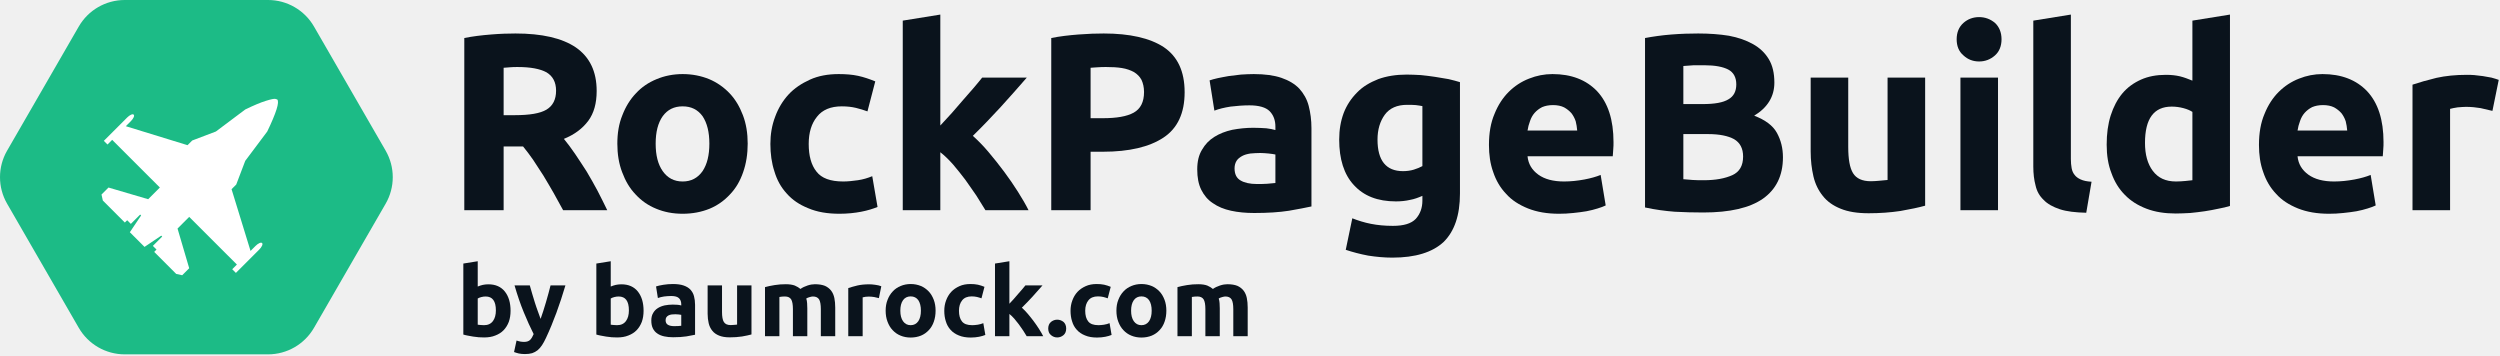
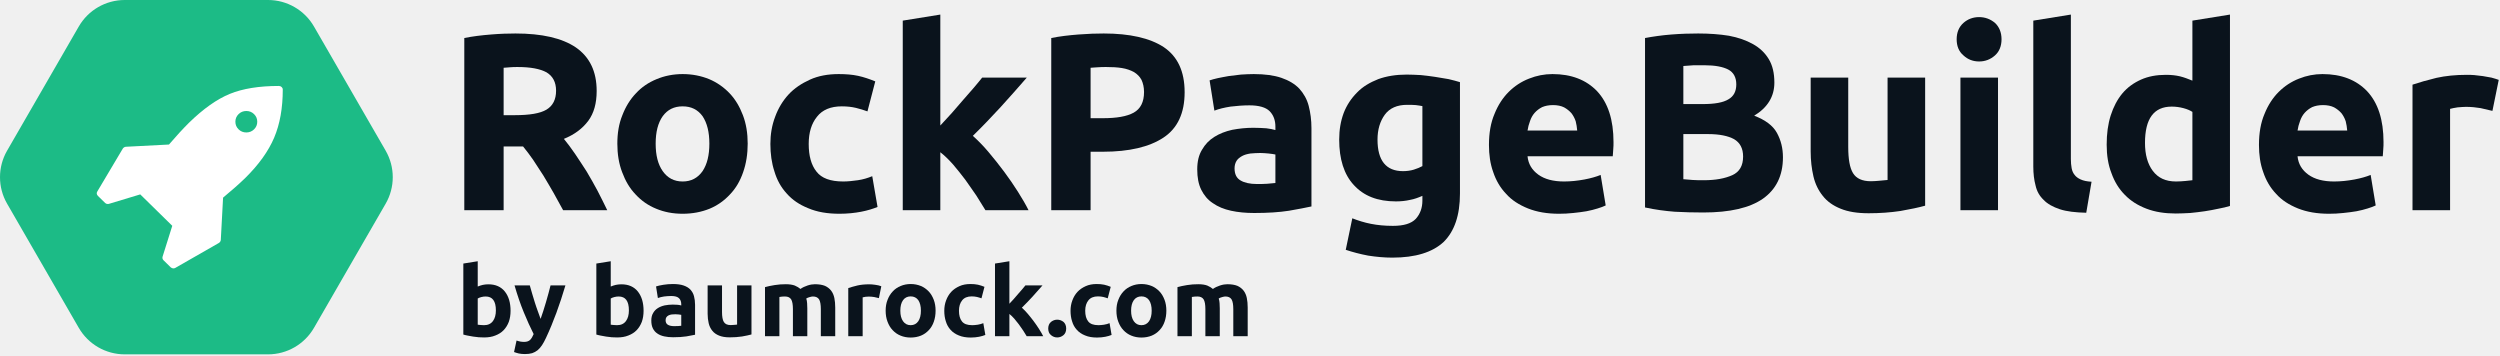
<svg xmlns="http://www.w3.org/2000/svg" width="100%" height="100%" viewBox="0 0 1132 161" version="1.1" xml:space="preserve" style="fill-rule:evenodd;clip-rule:evenodd;stroke-linejoin:round;stroke-miterlimit:2;">
  <g transform="matrix(1,0,0,1,-5.4774,-3.91667)">
    <g transform="matrix(0.203334,0,0,0.203334,1.76214,3.91667)">
      <path d="M615.186,0C657.383,0 696.375,22.512 717.473,59.055C760.495,133.572 834.052,260.976 877.074,335.493C898.173,372.036 898.173,417.06 877.074,453.603C834.052,528.12 760.495,655.524 717.473,730.041C696.375,766.585 657.383,789.096 615.186,789.096L295.983,789.096C253.787,789.096 214.795,766.585 193.697,730.041C150.674,655.524 77.118,528.12 34.095,453.603C12.997,417.06 12.997,372.036 34.095,335.493C77.118,260.976 150.674,133.572 193.697,59.055C214.795,22.512 253.787,0 295.983,0L615.186,0Z" style="fill:rgb(28,187,134);" />
    </g>
-     <g transform="matrix(1.32136,-1.32136,2.07627,2.07627,31.0511,75.8467)">
-       <path d="M48,17.6C47.983,18.133 45.583,18.933 40.8,20L32,20.8L26.4,22.4L24.8,22.4L17.475,31.2L19.2,31.2C19.633,31.2 20.008,31.238 20.325,31.313C20.642,31.388 20.8,31.483 20.8,31.6C20.8,31.717 20.642,31.813 20.325,31.888C20.008,31.963 19.633,32 19.2,32L11.2,32L11.2,31.2L12.8,31.2L12.8,20.8L8.8,20.8L4,26.4L1.6,26.4L0.8,25.6L0.8,20.8L1.6,20.8L1.6,20L4.8,20L4.8,19.8L0,19.2L0,16L4.8,15.4L4.8,15.2L1.6,15.2L1.6,14.4L0.8,14.4L0.8,9.6L1.6,8.8L4,8.8L8.8,14.4L12.8,14.4L12.8,4L11.2,4L11.2,3.2L19.2,3.2C19.633,3.2 20.008,3.238 20.325,3.313C20.642,3.388 20.8,3.483 20.8,3.6C20.8,3.717 20.642,3.813 20.325,3.888C20.008,3.963 19.633,4 19.2,4L17.475,4L24.8,12.8L26.4,12.8L32,14.4L40.8,15.2C42.933,15.667 44.6,16.1 45.8,16.5C47,16.9 47.667,17.183 47.8,17.35L48,17.6Z" style="fill:white;fill-rule:nonzero;" />
+     <g transform="matrix(2.63079,0,0,2.58152,47.6762,42.8373)">
+       <path d="M28.237,6.275C28.237,5.752 28.054,5.307 27.688,4.941C27.322,4.575 26.877,4.392 26.354,4.392C25.831,4.392 25.387,4.575 25.021,4.941C24.655,5.307 24.472,5.752 24.472,6.275C24.472,6.797 24.655,7.242 25.021,7.608C25.387,7.974 25.831,8.157 26.354,8.157C26.877,8.157 27.322,7.974 27.688,7.608C28.054,7.242 28.237,6.797 28.237,6.275ZM32.629,0.627C32.629,3.882 32.135,6.696 31.148,9.069C30.161,11.441 28.505,13.797 26.178,16.137C25.119,17.183 23.844,18.333 22.354,19.588L21.962,27.02C21.936,27.229 21.831,27.399 21.648,27.529L14.119,31.922C14.027,31.974 13.923,32 13.805,32C13.648,32 13.498,31.941 13.354,31.824L12.099,30.569C11.929,30.386 11.877,30.176 11.942,29.941L13.609,24.529L8.099,19.02L2.688,20.686C2.648,20.699 2.59,20.706 2.511,20.706C2.328,20.706 2.178,20.647 2.06,20.529L0.805,19.275C0.583,19.026 0.55,18.771 0.707,18.51L5.099,10.98C5.23,10.797 5.4,10.693 5.609,10.667L13.04,10.275C14.295,8.784 15.446,7.51 16.491,6.451C18.949,4.007 21.289,2.32 23.511,1.392C25.733,0.464 28.55,0 31.962,0C32.145,0 32.302,0.062 32.433,0.186C32.563,0.31 32.629,0.458 32.629,0.627Z" style="fill:white;fill-rule:nonzero;" />
    </g>
    <g transform="matrix(1,0,0,1,0,-25.9219)">
      <g transform="matrix(114.165,0,0,114.165,206.578,125.03)">
        <path d="M0.283,-0.701C0.387,-0.701 0.467,-0.683 0.522,-0.646C0.577,-0.608 0.605,-0.551 0.605,-0.473C0.605,-0.424 0.594,-0.385 0.572,-0.355C0.549,-0.324 0.517,-0.3 0.475,-0.283C0.489,-0.266 0.504,-0.246 0.519,-0.224C0.534,-0.201 0.55,-0.178 0.565,-0.154C0.58,-0.129 0.594,-0.104 0.608,-0.078C0.622,-0.051 0.635,-0.025 0.647,-0L0.472,-0C0.459,-0.023 0.447,-0.046 0.434,-0.069C0.421,-0.092 0.407,-0.115 0.394,-0.137C0.38,-0.159 0.366,-0.18 0.353,-0.2C0.34,-0.219 0.326,-0.237 0.313,-0.253L0.236,-0.253L0.236,-0L0.08,-0L0.08,-0.683C0.114,-0.69 0.149,-0.694 0.186,-0.697C0.222,-0.7 0.254,-0.701 0.283,-0.701ZM0.292,-0.568C0.281,-0.568 0.271,-0.568 0.262,-0.567C0.253,-0.566 0.244,-0.566 0.236,-0.565L0.236,-0.377L0.28,-0.377C0.339,-0.377 0.381,-0.384 0.406,-0.399C0.431,-0.414 0.444,-0.439 0.444,-0.474C0.444,-0.508 0.431,-0.532 0.406,-0.547C0.38,-0.561 0.342,-0.568 0.292,-0.568Z" style="fill:rgb(10,19,28);fill-rule:nonzero;" />
      </g>
      <g transform="matrix(114.165,0,0,114.165,279.872,125.03)">
        <path d="M0.562,-0.264C0.562,-0.223 0.556,-0.185 0.544,-0.151C0.532,-0.116 0.515,-0.087 0.492,-0.063C0.469,-0.038 0.442,-0.019 0.411,-0.006C0.379,0.007 0.343,0.014 0.304,0.014C0.265,0.014 0.23,0.007 0.199,-0.006C0.167,-0.019 0.14,-0.038 0.117,-0.063C0.094,-0.087 0.077,-0.116 0.064,-0.151C0.051,-0.185 0.045,-0.223 0.045,-0.264C0.045,-0.305 0.051,-0.343 0.065,-0.377C0.078,-0.411 0.096,-0.44 0.119,-0.464C0.141,-0.488 0.169,-0.507 0.201,-0.52C0.232,-0.533 0.267,-0.54 0.304,-0.54C0.342,-0.54 0.377,-0.533 0.409,-0.52C0.44,-0.507 0.467,-0.488 0.49,-0.464C0.513,-0.44 0.53,-0.411 0.543,-0.377C0.556,-0.343 0.562,-0.305 0.562,-0.264ZM0.41,-0.264C0.41,-0.31 0.401,-0.346 0.383,-0.373C0.364,-0.399 0.338,-0.412 0.304,-0.412C0.27,-0.412 0.244,-0.399 0.225,-0.373C0.206,-0.346 0.197,-0.31 0.197,-0.264C0.197,-0.218 0.206,-0.182 0.225,-0.155C0.244,-0.128 0.27,-0.114 0.304,-0.114C0.338,-0.114 0.364,-0.128 0.383,-0.155C0.401,-0.182 0.41,-0.218 0.41,-0.264Z" style="fill:rgb(10,19,28);fill-rule:nonzero;" />
      </g>
      <g transform="matrix(114.165,0,0,114.165,349.17,125.03)">
        <path d="M0.045,-0.263C0.045,-0.301 0.051,-0.337 0.064,-0.371C0.076,-0.404 0.094,-0.434 0.117,-0.459C0.14,-0.484 0.169,-0.503 0.202,-0.518C0.235,-0.533 0.273,-0.54 0.316,-0.54C0.344,-0.54 0.37,-0.538 0.393,-0.533C0.416,-0.528 0.439,-0.52 0.461,-0.511L0.43,-0.392C0.416,-0.397 0.401,-0.402 0.384,-0.406C0.367,-0.41 0.349,-0.412 0.328,-0.412C0.284,-0.412 0.251,-0.398 0.23,-0.371C0.208,-0.344 0.197,-0.308 0.197,-0.263C0.197,-0.216 0.207,-0.179 0.228,-0.153C0.248,-0.127 0.283,-0.114 0.334,-0.114C0.352,-0.114 0.371,-0.116 0.392,-0.119C0.413,-0.122 0.432,-0.128 0.449,-0.135L0.47,-0.013C0.453,-0.006 0.431,0.001 0.405,0.006C0.379,0.011 0.35,0.014 0.319,0.014C0.271,0.014 0.23,0.007 0.195,-0.008C0.16,-0.022 0.132,-0.041 0.11,-0.066C0.087,-0.091 0.071,-0.12 0.061,-0.154C0.05,-0.187 0.045,-0.224 0.045,-0.263Z" style="fill:rgb(10,19,28);fill-rule:nonzero;" />
      </g>
      <g transform="matrix(114.165,0,0,114.165,406.252,125.03)">
        <path d="M0.219,-0.336C0.234,-0.352 0.249,-0.369 0.265,-0.386C0.28,-0.403 0.295,-0.421 0.31,-0.438C0.325,-0.455 0.339,-0.471 0.352,-0.486C0.365,-0.501 0.376,-0.515 0.385,-0.526L0.562,-0.526C0.527,-0.485 0.492,-0.447 0.459,-0.41C0.425,-0.373 0.388,-0.334 0.348,-0.295C0.368,-0.277 0.389,-0.256 0.41,-0.231C0.431,-0.206 0.452,-0.18 0.472,-0.153C0.492,-0.126 0.51,-0.1 0.527,-0.073C0.544,-0.046 0.558,-0.022 0.569,-0L0.398,-0C0.387,-0.017 0.375,-0.037 0.362,-0.058C0.348,-0.079 0.333,-0.099 0.318,-0.121C0.303,-0.141 0.286,-0.162 0.27,-0.181C0.253,-0.2 0.236,-0.217 0.219,-0.23L0.219,-0L0.07,-0L0.07,-0.752L0.219,-0.776L0.219,-0.336Z" style="fill:rgb(10,19,28);fill-rule:nonzero;" />
      </g>
      <g transform="matrix(114.165,0,0,114.165,472.353,125.03)">
        <path d="M0.288,-0.701C0.391,-0.701 0.471,-0.683 0.526,-0.647C0.581,-0.61 0.609,-0.551 0.609,-0.468C0.609,-0.385 0.581,-0.325 0.525,-0.288C0.469,-0.251 0.389,-0.232 0.285,-0.232L0.236,-0.232L0.236,-0L0.08,-0L0.08,-0.683C0.114,-0.69 0.15,-0.694 0.188,-0.697C0.226,-0.7 0.259,-0.701 0.288,-0.701ZM0.298,-0.568C0.287,-0.568 0.276,-0.568 0.265,-0.567C0.254,-0.566 0.244,-0.566 0.236,-0.565L0.236,-0.365L0.285,-0.365C0.339,-0.365 0.38,-0.372 0.407,-0.387C0.434,-0.402 0.448,-0.429 0.448,-0.469C0.448,-0.488 0.444,-0.504 0.438,-0.517C0.431,-0.53 0.421,-0.54 0.408,-0.548C0.395,-0.555 0.379,-0.561 0.36,-0.564C0.341,-0.567 0.321,-0.568 0.298,-0.568Z" style="fill:rgb(10,19,28);fill-rule:nonzero;" />
      </g>
      <g transform="matrix(114.165,0,0,114.165,543.592,125.03)">
        <path d="M0.271,-0.104C0.286,-0.104 0.3,-0.104 0.313,-0.105C0.326,-0.106 0.337,-0.107 0.345,-0.108L0.345,-0.221C0.339,-0.222 0.33,-0.224 0.318,-0.225C0.306,-0.226 0.295,-0.227 0.285,-0.227C0.271,-0.227 0.258,-0.226 0.246,-0.225C0.233,-0.223 0.222,-0.22 0.213,-0.215C0.204,-0.21 0.196,-0.204 0.191,-0.196C0.186,-0.188 0.183,-0.178 0.183,-0.166C0.183,-0.143 0.191,-0.127 0.207,-0.118C0.222,-0.109 0.244,-0.104 0.271,-0.104ZM0.259,-0.54C0.303,-0.54 0.34,-0.535 0.369,-0.525C0.398,-0.515 0.422,-0.501 0.44,-0.482C0.457,-0.463 0.47,-0.441 0.477,-0.414C0.484,-0.387 0.488,-0.358 0.488,-0.325L0.488,-0.015C0.467,-0.01 0.437,-0.005 0.399,0.002C0.361,0.008 0.315,0.011 0.261,0.011C0.227,0.011 0.196,0.008 0.169,0.002C0.141,-0.004 0.117,-0.014 0.097,-0.028C0.077,-0.041 0.062,-0.059 0.051,-0.081C0.04,-0.103 0.035,-0.13 0.035,-0.162C0.035,-0.193 0.041,-0.219 0.054,-0.24C0.066,-0.261 0.082,-0.278 0.103,-0.291C0.124,-0.304 0.147,-0.313 0.174,-0.319C0.201,-0.324 0.228,-0.327 0.257,-0.327C0.276,-0.327 0.294,-0.326 0.309,-0.325C0.324,-0.323 0.336,-0.321 0.345,-0.318L0.345,-0.332C0.345,-0.357 0.337,-0.378 0.322,-0.393C0.307,-0.408 0.28,-0.416 0.242,-0.416C0.217,-0.416 0.192,-0.414 0.167,-0.411C0.142,-0.407 0.121,-0.402 0.103,-0.395L0.084,-0.515C0.093,-0.518 0.103,-0.521 0.117,-0.524C0.13,-0.527 0.144,-0.529 0.159,-0.532C0.174,-0.534 0.191,-0.536 0.208,-0.538C0.225,-0.539 0.242,-0.54 0.259,-0.54Z" style="fill:rgb(10,19,28);fill-rule:nonzero;" />
      </g>
      <g transform="matrix(114.165,0,0,114.165,606.725,125.03)">
        <path d="M0.197,-0.28C0.197,-0.197 0.231,-0.155 0.298,-0.155C0.313,-0.155 0.328,-0.157 0.341,-0.161C0.354,-0.165 0.366,-0.17 0.375,-0.175L0.375,-0.413C0.368,-0.414 0.359,-0.416 0.349,-0.417C0.339,-0.418 0.327,-0.418 0.314,-0.418C0.275,-0.418 0.245,-0.405 0.226,-0.379C0.207,-0.353 0.197,-0.32 0.197,-0.28ZM0.524,-0.066C0.524,0.02 0.502,0.084 0.459,0.126C0.415,0.167 0.347,0.188 0.256,0.188C0.224,0.188 0.192,0.185 0.16,0.18C0.128,0.174 0.098,0.166 0.071,0.157L0.097,0.032C0.12,0.041 0.145,0.049 0.171,0.054C0.196,0.059 0.225,0.062 0.258,0.062C0.301,0.062 0.331,0.053 0.349,0.034C0.366,0.015 0.375,-0.009 0.375,-0.038L0.375,-0.057C0.359,-0.05 0.343,-0.044 0.326,-0.041C0.309,-0.037 0.29,-0.035 0.27,-0.035C0.197,-0.035 0.142,-0.057 0.103,-0.1C0.064,-0.142 0.045,-0.203 0.045,-0.28C0.045,-0.319 0.051,-0.354 0.063,-0.386C0.075,-0.417 0.093,-0.444 0.116,-0.467C0.138,-0.49 0.167,-0.507 0.2,-0.52C0.233,-0.532 0.271,-0.538 0.313,-0.538C0.331,-0.538 0.349,-0.537 0.369,-0.536C0.388,-0.534 0.406,-0.532 0.425,-0.529C0.444,-0.526 0.462,-0.523 0.479,-0.52C0.496,-0.516 0.511,-0.512 0.524,-0.508L0.524,-0.066Z" style="fill:rgb(10,19,28);fill-rule:nonzero;" />
      </g>
      <g transform="matrix(114.165,0,0,114.165,674.539,125.03)">
        <path d="M0.045,-0.259C0.045,-0.306 0.052,-0.347 0.067,-0.382C0.081,-0.417 0.1,-0.446 0.123,-0.469C0.146,-0.492 0.173,-0.51 0.204,-0.522C0.234,-0.534 0.265,-0.54 0.297,-0.54C0.372,-0.54 0.431,-0.517 0.474,-0.472C0.517,-0.426 0.539,-0.359 0.539,-0.27C0.539,-0.261 0.539,-0.252 0.538,-0.242C0.537,-0.231 0.537,-0.222 0.536,-0.214L0.198,-0.214C0.201,-0.183 0.216,-0.159 0.241,-0.141C0.266,-0.123 0.3,-0.114 0.343,-0.114C0.37,-0.114 0.397,-0.117 0.424,-0.122C0.45,-0.127 0.471,-0.133 0.488,-0.14L0.508,-0.019C0.5,-0.015 0.489,-0.011 0.476,-0.007C0.463,-0.003 0.448,0.001 0.432,0.004C0.415,0.007 0.398,0.009 0.379,0.011C0.36,0.013 0.342,0.014 0.323,0.014C0.276,0.014 0.235,0.007 0.2,-0.007C0.165,-0.021 0.135,-0.04 0.113,-0.065C0.09,-0.089 0.073,-0.118 0.062,-0.151C0.05,-0.184 0.045,-0.22 0.045,-0.259ZM0.395,-0.316C0.394,-0.329 0.392,-0.341 0.389,-0.353C0.385,-0.365 0.379,-0.376 0.372,-0.385C0.364,-0.394 0.354,-0.402 0.343,-0.408C0.331,-0.414 0.316,-0.417 0.299,-0.417C0.282,-0.417 0.268,-0.414 0.256,-0.409C0.244,-0.403 0.234,-0.395 0.226,-0.386C0.218,-0.377 0.212,-0.366 0.208,-0.354C0.203,-0.341 0.2,-0.329 0.198,-0.316L0.395,-0.316Z" style="fill:rgb(10,19,28);fill-rule:nonzero;" />
      </g>
      <g transform="matrix(114.165,0,0,114.165,741.211,125.03)">
        <path d="M0.311,0.009C0.273,0.009 0.235,0.008 0.198,0.006C0.16,0.003 0.121,-0.002 0.08,-0.011L0.08,-0.683C0.112,-0.689 0.147,-0.694 0.185,-0.697C0.223,-0.7 0.258,-0.701 0.291,-0.701C0.335,-0.701 0.376,-0.698 0.413,-0.692C0.45,-0.685 0.481,-0.674 0.508,-0.659C0.535,-0.644 0.556,-0.624 0.571,-0.599C0.586,-0.574 0.593,-0.543 0.593,-0.506C0.593,-0.451 0.566,-0.407 0.513,-0.375C0.557,-0.358 0.587,-0.336 0.603,-0.307C0.619,-0.278 0.627,-0.246 0.627,-0.21C0.627,-0.137 0.6,-0.083 0.548,-0.046C0.495,-0.009 0.416,0.009 0.311,0.009ZM0.232,-0.302L0.232,-0.123C0.243,-0.122 0.256,-0.121 0.269,-0.12C0.282,-0.119 0.297,-0.119 0.313,-0.119C0.36,-0.119 0.397,-0.126 0.426,-0.139C0.455,-0.152 0.469,-0.177 0.469,-0.213C0.469,-0.245 0.457,-0.268 0.433,-0.282C0.409,-0.295 0.375,-0.302 0.33,-0.302L0.232,-0.302ZM0.232,-0.421L0.308,-0.421C0.356,-0.421 0.39,-0.427 0.411,-0.44C0.432,-0.452 0.442,-0.472 0.442,-0.499C0.442,-0.527 0.431,-0.547 0.41,-0.558C0.389,-0.569 0.357,-0.575 0.316,-0.575C0.303,-0.575 0.288,-0.575 0.273,-0.575C0.258,-0.574 0.244,-0.573 0.232,-0.572L0.232,-0.421Z" style="fill:rgb(10,19,28);fill-rule:nonzero;" />
      </g>
      <g transform="matrix(114.165,0,0,114.165,817.929,125.03)">
        <path d="M0.519,-0.018C0.494,-0.011 0.461,-0.004 0.421,0.003C0.381,0.009 0.339,0.012 0.295,0.012C0.25,0.012 0.213,0.006 0.184,-0.006C0.154,-0.018 0.13,-0.035 0.113,-0.057C0.096,-0.078 0.083,-0.104 0.076,-0.134C0.069,-0.164 0.065,-0.197 0.065,-0.233L0.065,-0.526L0.214,-0.526L0.214,-0.251C0.214,-0.203 0.22,-0.168 0.233,-0.147C0.246,-0.126 0.269,-0.115 0.304,-0.115C0.315,-0.115 0.326,-0.116 0.338,-0.117C0.35,-0.118 0.361,-0.119 0.37,-0.12L0.37,-0.526L0.519,-0.526L0.519,-0.018Z" style="fill:rgb(10,19,28);fill-rule:nonzero;" />
      </g>
      <g transform="matrix(114.165,0,0,114.165,885.172,125.03)">
        <path d="M0.219,-0L0.07,-0L0.07,-0.526L0.219,-0.526L0.219,-0ZM0.233,-0.678C0.233,-0.651 0.224,-0.629 0.207,-0.614C0.189,-0.598 0.168,-0.59 0.144,-0.59C0.12,-0.59 0.099,-0.598 0.082,-0.614C0.064,-0.629 0.055,-0.651 0.055,-0.678C0.055,-0.705 0.064,-0.727 0.082,-0.743C0.099,-0.758 0.12,-0.766 0.144,-0.766C0.168,-0.766 0.189,-0.758 0.207,-0.743C0.224,-0.727 0.233,-0.705 0.233,-0.678Z" style="fill:rgb(10,19,28);fill-rule:nonzero;" />
      </g>
      <g transform="matrix(114.165,0,0,114.165,918.166,125.03)">
        <path d="M0.28,0.01C0.237,0.009 0.202,0.005 0.175,-0.004C0.148,-0.013 0.126,-0.025 0.111,-0.041C0.095,-0.056 0.084,-0.075 0.079,-0.098C0.073,-0.12 0.07,-0.145 0.07,-0.173L0.07,-0.752L0.219,-0.776L0.219,-0.203C0.219,-0.19 0.22,-0.178 0.222,-0.167C0.224,-0.156 0.228,-0.147 0.234,-0.14C0.239,-0.133 0.247,-0.127 0.258,-0.122C0.269,-0.117 0.283,-0.114 0.301,-0.113L0.28,0.01Z" style="fill:rgb(10,19,28);fill-rule:nonzero;" />
      </g>
      <g transform="matrix(114.165,0,0,114.165,954.242,125.03)">
        <path d="M0.197,-0.267C0.197,-0.221 0.207,-0.184 0.228,-0.156C0.249,-0.128 0.279,-0.114 0.32,-0.114C0.333,-0.114 0.346,-0.115 0.357,-0.116C0.368,-0.117 0.378,-0.118 0.385,-0.119L0.385,-0.39C0.376,-0.396 0.364,-0.401 0.349,-0.405C0.334,-0.409 0.318,-0.411 0.303,-0.411C0.232,-0.411 0.197,-0.363 0.197,-0.267ZM0.534,-0.017C0.521,-0.013 0.505,-0.009 0.488,-0.006C0.471,-0.002 0.452,0.001 0.434,0.004C0.415,0.007 0.395,0.009 0.376,0.011C0.356,0.012 0.337,0.013 0.319,0.013C0.276,0.013 0.237,0.007 0.203,-0.006C0.169,-0.019 0.14,-0.037 0.117,-0.061C0.094,-0.084 0.076,-0.113 0.064,-0.147C0.051,-0.18 0.045,-0.218 0.045,-0.26C0.045,-0.303 0.05,-0.341 0.061,-0.376C0.072,-0.41 0.087,-0.439 0.107,-0.463C0.127,-0.487 0.152,-0.505 0.181,-0.518C0.21,-0.531 0.243,-0.537 0.28,-0.537C0.301,-0.537 0.319,-0.535 0.336,-0.531C0.352,-0.527 0.368,-0.521 0.385,-0.514L0.385,-0.752L0.534,-0.776L0.534,-0.017Z" style="fill:rgb(10,19,28);fill-rule:nonzero;" />
      </g>
      <g transform="matrix(114.165,0,0,114.165,1023.2,125.03)">
        <path d="M0.045,-0.259C0.045,-0.306 0.052,-0.347 0.067,-0.382C0.081,-0.417 0.1,-0.446 0.123,-0.469C0.146,-0.492 0.173,-0.51 0.204,-0.522C0.234,-0.534 0.265,-0.54 0.297,-0.54C0.372,-0.54 0.431,-0.517 0.474,-0.472C0.517,-0.426 0.539,-0.359 0.539,-0.27C0.539,-0.261 0.539,-0.252 0.538,-0.242C0.537,-0.231 0.537,-0.222 0.536,-0.214L0.198,-0.214C0.201,-0.183 0.216,-0.159 0.241,-0.141C0.266,-0.123 0.3,-0.114 0.343,-0.114C0.37,-0.114 0.397,-0.117 0.424,-0.122C0.45,-0.127 0.471,-0.133 0.488,-0.14L0.508,-0.019C0.5,-0.015 0.489,-0.011 0.476,-0.007C0.463,-0.003 0.448,0.001 0.432,0.004C0.415,0.007 0.398,0.009 0.379,0.011C0.36,0.013 0.342,0.014 0.323,0.014C0.276,0.014 0.235,0.007 0.2,-0.007C0.165,-0.021 0.135,-0.04 0.113,-0.065C0.09,-0.089 0.073,-0.118 0.062,-0.151C0.05,-0.184 0.045,-0.22 0.045,-0.259ZM0.395,-0.316C0.394,-0.329 0.392,-0.341 0.389,-0.353C0.385,-0.365 0.379,-0.376 0.372,-0.385C0.364,-0.394 0.354,-0.402 0.343,-0.408C0.331,-0.414 0.316,-0.417 0.299,-0.417C0.282,-0.417 0.268,-0.414 0.256,-0.409C0.244,-0.403 0.234,-0.395 0.226,-0.386C0.218,-0.377 0.212,-0.366 0.208,-0.354C0.203,-0.341 0.2,-0.329 0.198,-0.316L0.395,-0.316Z" style="fill:rgb(10,19,28);fill-rule:nonzero;" />
      </g>
      <g transform="matrix(114.165,0,0,114.165,1089.87,125.03)">
        <path d="M0.387,-0.394C0.374,-0.397 0.358,-0.401 0.34,-0.405C0.322,-0.408 0.303,-0.41 0.282,-0.41C0.273,-0.41 0.262,-0.409 0.249,-0.408C0.236,-0.406 0.226,-0.404 0.219,-0.402L0.219,-0L0.07,-0L0.07,-0.498C0.097,-0.507 0.128,-0.516 0.165,-0.525C0.201,-0.533 0.241,-0.537 0.286,-0.537C0.294,-0.537 0.304,-0.537 0.315,-0.536C0.326,-0.535 0.338,-0.533 0.349,-0.532C0.36,-0.53 0.372,-0.528 0.383,-0.526C0.394,-0.523 0.404,-0.52 0.412,-0.517L0.387,-0.394Z" style="fill:rgb(10,19,28);fill-rule:nonzero;" />
      </g>
    </g>
  </g>
  <g transform="matrix(0.705041,0,0,0.705041,34.4236,24.4345)">
    <g transform="matrix(62.0373,0,0,62.0373,244.399,181.255)">
      <path d="M0.407,-0.267C0.407,-0.363 0.372,-0.411 0.301,-0.411C0.286,-0.411 0.271,-0.409 0.256,-0.405C0.241,-0.401 0.228,-0.396 0.219,-0.39L0.219,-0.119C0.226,-0.118 0.236,-0.117 0.247,-0.116C0.258,-0.115 0.271,-0.114 0.284,-0.114C0.325,-0.114 0.355,-0.128 0.376,-0.156C0.397,-0.184 0.407,-0.221 0.407,-0.267ZM0.559,-0.263C0.559,-0.221 0.553,-0.183 0.541,-0.149C0.528,-0.115 0.51,-0.086 0.487,-0.062C0.464,-0.038 0.435,-0.02 0.401,-0.007C0.367,0.007 0.328,0.013 0.285,0.013C0.267,0.013 0.248,0.012 0.229,0.011C0.209,0.009 0.19,0.007 0.171,0.004C0.152,0.001 0.133,-0.002 0.116,-0.006C0.099,-0.009 0.083,-0.013 0.07,-0.017L0.07,-0.752L0.219,-0.776L0.219,-0.514C0.236,-0.521 0.253,-0.527 0.271,-0.531C0.289,-0.535 0.308,-0.537 0.329,-0.537C0.366,-0.537 0.399,-0.531 0.428,-0.518C0.457,-0.505 0.481,-0.486 0.5,-0.462C0.519,-0.438 0.534,-0.409 0.544,-0.376C0.554,-0.342 0.559,-0.304 0.559,-0.263Z" style="fill:rgb(10,19,28);fill-rule:nonzero;" />
    </g>
    <g transform="matrix(62.0373,0,0,62.0373,281.001,181.255)">
      <path d="M0.537,-0.526C0.507,-0.425 0.476,-0.33 0.443,-0.241C0.41,-0.152 0.375,-0.066 0.336,0.017C0.322,0.047 0.308,0.073 0.294,0.094C0.28,0.115 0.265,0.132 0.248,0.146C0.231,0.159 0.213,0.169 0.192,0.176C0.171,0.182 0.146,0.185 0.118,0.185C0.095,0.185 0.073,0.183 0.054,0.179C0.034,0.174 0.018,0.169 0.005,0.164L0.031,0.045C0.046,0.05 0.06,0.054 0.072,0.056C0.084,0.058 0.097,0.059 0.11,0.059C0.137,0.059 0.157,0.052 0.172,0.038C0.186,0.023 0.198,0.003 0.208,-0.022C0.174,-0.089 0.14,-0.164 0.106,-0.247C0.072,-0.329 0.04,-0.423 0.01,-0.526L0.168,-0.526C0.175,-0.5 0.183,-0.472 0.192,-0.442C0.201,-0.411 0.21,-0.381 0.22,-0.35C0.23,-0.319 0.24,-0.288 0.251,-0.259C0.261,-0.23 0.271,-0.203 0.28,-0.179C0.289,-0.203 0.298,-0.23 0.307,-0.259C0.316,-0.288 0.326,-0.319 0.335,-0.35C0.343,-0.381 0.352,-0.411 0.361,-0.442C0.369,-0.472 0.376,-0.5 0.383,-0.526L0.537,-0.526Z" style="fill:rgb(10,19,28);fill-rule:nonzero;" />
    </g>
    <g transform="matrix(62.0373,0,0,62.0373,329.824,181.255)">
      <path d="M0.407,-0.267C0.407,-0.363 0.372,-0.411 0.301,-0.411C0.286,-0.411 0.271,-0.409 0.256,-0.405C0.241,-0.401 0.228,-0.396 0.219,-0.39L0.219,-0.119C0.226,-0.118 0.236,-0.117 0.247,-0.116C0.258,-0.115 0.271,-0.114 0.284,-0.114C0.325,-0.114 0.355,-0.128 0.376,-0.156C0.397,-0.184 0.407,-0.221 0.407,-0.267ZM0.559,-0.263C0.559,-0.221 0.553,-0.183 0.541,-0.149C0.528,-0.115 0.51,-0.086 0.487,-0.062C0.464,-0.038 0.435,-0.02 0.401,-0.007C0.367,0.007 0.328,0.013 0.285,0.013C0.267,0.013 0.248,0.012 0.229,0.011C0.209,0.009 0.19,0.007 0.171,0.004C0.152,0.001 0.133,-0.002 0.116,-0.006C0.099,-0.009 0.083,-0.013 0.07,-0.017L0.07,-0.752L0.219,-0.776L0.219,-0.514C0.236,-0.521 0.253,-0.527 0.271,-0.531C0.289,-0.535 0.308,-0.537 0.329,-0.537C0.366,-0.537 0.399,-0.531 0.428,-0.518C0.457,-0.505 0.481,-0.486 0.5,-0.462C0.519,-0.438 0.534,-0.409 0.544,-0.376C0.554,-0.342 0.559,-0.304 0.559,-0.263Z" style="fill:rgb(10,19,28);fill-rule:nonzero;" />
    </g>
    <g transform="matrix(62.0373,0,0,62.0373,367.295,181.255)">
      <path d="M0.271,-0.104C0.286,-0.104 0.3,-0.104 0.313,-0.105C0.326,-0.106 0.337,-0.107 0.345,-0.108L0.345,-0.221C0.339,-0.222 0.33,-0.224 0.318,-0.225C0.306,-0.226 0.295,-0.227 0.285,-0.227C0.271,-0.227 0.258,-0.226 0.246,-0.225C0.233,-0.223 0.222,-0.22 0.213,-0.215C0.204,-0.21 0.196,-0.204 0.191,-0.196C0.186,-0.188 0.183,-0.178 0.183,-0.166C0.183,-0.143 0.191,-0.127 0.207,-0.118C0.222,-0.109 0.244,-0.104 0.271,-0.104ZM0.259,-0.54C0.303,-0.54 0.34,-0.535 0.369,-0.525C0.398,-0.515 0.422,-0.501 0.44,-0.482C0.457,-0.463 0.47,-0.441 0.477,-0.414C0.484,-0.387 0.488,-0.358 0.488,-0.325L0.488,-0.015C0.467,-0.01 0.437,-0.005 0.399,0.002C0.361,0.008 0.315,0.011 0.261,0.011C0.227,0.011 0.196,0.008 0.169,0.002C0.141,-0.004 0.117,-0.014 0.097,-0.028C0.077,-0.041 0.062,-0.059 0.051,-0.081C0.04,-0.103 0.035,-0.13 0.035,-0.162C0.035,-0.193 0.041,-0.219 0.054,-0.24C0.066,-0.261 0.082,-0.278 0.103,-0.291C0.124,-0.304 0.147,-0.313 0.174,-0.319C0.201,-0.324 0.228,-0.327 0.257,-0.327C0.276,-0.327 0.294,-0.326 0.309,-0.325C0.324,-0.323 0.336,-0.321 0.345,-0.318L0.345,-0.332C0.345,-0.357 0.337,-0.378 0.322,-0.393C0.307,-0.408 0.28,-0.416 0.242,-0.416C0.217,-0.416 0.192,-0.414 0.167,-0.411C0.142,-0.407 0.121,-0.402 0.103,-0.395L0.084,-0.515C0.093,-0.518 0.103,-0.521 0.117,-0.524C0.13,-0.527 0.144,-0.529 0.159,-0.532C0.174,-0.534 0.191,-0.536 0.208,-0.538C0.225,-0.539 0.242,-0.54 0.259,-0.54Z" style="fill:rgb(10,19,28);fill-rule:nonzero;" />
    </g>
    <g transform="matrix(62.0373,0,0,62.0373,401.601,181.255)">
      <path d="M0.519,-0.018C0.494,-0.011 0.461,-0.004 0.421,0.003C0.381,0.009 0.339,0.012 0.295,0.012C0.25,0.012 0.213,0.006 0.184,-0.006C0.154,-0.018 0.13,-0.035 0.113,-0.057C0.096,-0.078 0.083,-0.104 0.076,-0.134C0.069,-0.164 0.065,-0.197 0.065,-0.233L0.065,-0.526L0.214,-0.526L0.214,-0.251C0.214,-0.203 0.22,-0.168 0.233,-0.147C0.246,-0.126 0.269,-0.115 0.304,-0.115C0.315,-0.115 0.326,-0.116 0.338,-0.117C0.35,-0.118 0.361,-0.119 0.37,-0.12L0.37,-0.526L0.519,-0.526L0.519,-0.018Z" style="fill:rgb(10,19,28);fill-rule:nonzero;" />
    </g>
    <g transform="matrix(62.0373,0,0,62.0373,438.141,181.255)">
      <path d="M0.359,-0.279C0.359,-0.327 0.353,-0.361 0.341,-0.381C0.328,-0.401 0.307,-0.411 0.277,-0.411C0.268,-0.411 0.258,-0.411 0.248,-0.41C0.238,-0.409 0.228,-0.407 0.219,-0.406L0.219,-0L0.07,-0L0.07,-0.508C0.083,-0.511 0.097,-0.515 0.115,-0.519C0.132,-0.522 0.15,-0.526 0.169,-0.529C0.188,-0.532 0.207,-0.534 0.227,-0.536C0.247,-0.537 0.267,-0.538 0.286,-0.538C0.324,-0.538 0.355,-0.533 0.379,-0.524C0.402,-0.514 0.422,-0.502 0.437,-0.489C0.458,-0.504 0.483,-0.516 0.511,-0.525C0.538,-0.534 0.564,-0.538 0.587,-0.538C0.629,-0.538 0.664,-0.532 0.691,-0.521C0.717,-0.509 0.739,-0.492 0.755,-0.471C0.771,-0.45 0.782,-0.424 0.788,-0.395C0.794,-0.366 0.797,-0.333 0.797,-0.297L0.797,-0L0.648,-0L0.648,-0.279C0.648,-0.327 0.642,-0.361 0.63,-0.381C0.617,-0.401 0.596,-0.411 0.566,-0.411C0.558,-0.411 0.547,-0.409 0.533,-0.405C0.518,-0.401 0.506,-0.396 0.497,-0.39C0.502,-0.375 0.505,-0.359 0.506,-0.342C0.507,-0.325 0.508,-0.306 0.508,-0.287L0.508,-0L0.359,-0L0.359,-0.279Z" style="fill:rgb(10,19,28);fill-rule:nonzero;" />
    </g>
    <g transform="matrix(62.0373,0,0,62.0373,491.617,181.255)">
      <path d="M0.387,-0.394C0.374,-0.397 0.358,-0.401 0.34,-0.405C0.322,-0.408 0.303,-0.41 0.282,-0.41C0.273,-0.41 0.262,-0.409 0.249,-0.408C0.236,-0.406 0.226,-0.404 0.219,-0.402L0.219,-0L0.07,-0L0.07,-0.498C0.097,-0.507 0.128,-0.516 0.165,-0.525C0.201,-0.533 0.241,-0.537 0.286,-0.537C0.294,-0.537 0.304,-0.537 0.315,-0.536C0.326,-0.535 0.338,-0.533 0.349,-0.532C0.36,-0.53 0.372,-0.528 0.383,-0.526C0.394,-0.523 0.404,-0.52 0.412,-0.517L0.387,-0.394Z" style="fill:rgb(10,19,28);fill-rule:nonzero;" />
    </g>
    <g transform="matrix(62.0373,0,0,62.0373,517.177,181.255)">
      <path d="M0.562,-0.264C0.562,-0.223 0.556,-0.185 0.544,-0.151C0.532,-0.116 0.515,-0.087 0.492,-0.063C0.469,-0.038 0.442,-0.019 0.411,-0.006C0.379,0.007 0.343,0.014 0.304,0.014C0.265,0.014 0.23,0.007 0.199,-0.006C0.167,-0.019 0.14,-0.038 0.117,-0.063C0.094,-0.087 0.077,-0.116 0.064,-0.151C0.051,-0.185 0.045,-0.223 0.045,-0.264C0.045,-0.305 0.051,-0.343 0.065,-0.377C0.078,-0.411 0.096,-0.44 0.119,-0.464C0.141,-0.488 0.169,-0.507 0.201,-0.52C0.232,-0.533 0.267,-0.54 0.304,-0.54C0.342,-0.54 0.377,-0.533 0.409,-0.52C0.44,-0.507 0.467,-0.488 0.49,-0.464C0.513,-0.44 0.53,-0.411 0.543,-0.377C0.556,-0.343 0.562,-0.305 0.562,-0.264ZM0.41,-0.264C0.41,-0.31 0.401,-0.346 0.383,-0.373C0.364,-0.399 0.338,-0.412 0.304,-0.412C0.27,-0.412 0.244,-0.399 0.225,-0.373C0.206,-0.346 0.197,-0.31 0.197,-0.264C0.197,-0.218 0.206,-0.182 0.225,-0.155C0.244,-0.128 0.27,-0.114 0.304,-0.114C0.338,-0.114 0.364,-0.128 0.383,-0.155C0.401,-0.182 0.41,-0.218 0.41,-0.264Z" style="fill:rgb(10,19,28);fill-rule:nonzero;" />
    </g>
    <g transform="matrix(62.0373,0,0,62.0373,554.833,181.255)">
      <path d="M0.045,-0.263C0.045,-0.301 0.051,-0.337 0.064,-0.371C0.076,-0.404 0.094,-0.434 0.117,-0.459C0.14,-0.484 0.169,-0.503 0.202,-0.518C0.235,-0.533 0.273,-0.54 0.316,-0.54C0.344,-0.54 0.37,-0.538 0.393,-0.533C0.416,-0.528 0.439,-0.52 0.461,-0.511L0.43,-0.392C0.416,-0.397 0.401,-0.402 0.384,-0.406C0.367,-0.41 0.349,-0.412 0.328,-0.412C0.284,-0.412 0.251,-0.398 0.23,-0.371C0.208,-0.344 0.197,-0.308 0.197,-0.263C0.197,-0.216 0.207,-0.179 0.228,-0.153C0.248,-0.127 0.283,-0.114 0.334,-0.114C0.352,-0.114 0.371,-0.116 0.392,-0.119C0.413,-0.122 0.432,-0.128 0.449,-0.135L0.47,-0.013C0.453,-0.006 0.431,0.001 0.405,0.006C0.379,0.011 0.35,0.014 0.319,0.014C0.271,0.014 0.23,0.007 0.195,-0.008C0.16,-0.022 0.132,-0.041 0.11,-0.066C0.087,-0.091 0.071,-0.12 0.061,-0.154C0.05,-0.187 0.045,-0.224 0.045,-0.263Z" style="fill:rgb(10,19,28);fill-rule:nonzero;" />
    </g>
    <g transform="matrix(62.0373,0,0,62.0373,585.852,181.255)">
      <path d="M0.219,-0.336C0.234,-0.352 0.249,-0.369 0.265,-0.386C0.28,-0.403 0.295,-0.421 0.31,-0.438C0.325,-0.455 0.339,-0.471 0.352,-0.486C0.365,-0.501 0.376,-0.515 0.385,-0.526L0.562,-0.526C0.527,-0.485 0.492,-0.447 0.459,-0.41C0.425,-0.373 0.388,-0.334 0.348,-0.295C0.368,-0.277 0.389,-0.256 0.41,-0.231C0.431,-0.206 0.452,-0.18 0.472,-0.153C0.492,-0.126 0.51,-0.1 0.527,-0.073C0.544,-0.046 0.558,-0.022 0.569,-0L0.398,-0C0.387,-0.017 0.375,-0.037 0.362,-0.058C0.348,-0.079 0.333,-0.099 0.318,-0.121C0.303,-0.141 0.286,-0.162 0.27,-0.181C0.253,-0.2 0.236,-0.217 0.219,-0.23L0.219,-0L0.07,-0L0.07,-0.752L0.219,-0.776L0.219,-0.336Z" style="fill:rgb(10,19,28);fill-rule:nonzero;" />
    </g>
    <g transform="matrix(62.0373,0,0,62.0373,622.516,181.255)">
      <path d="M0.216,-0.079C0.216,-0.049 0.206,-0.026 0.188,-0.011C0.169,0.005 0.147,0.013 0.123,0.013C0.099,0.013 0.078,0.005 0.059,-0.011C0.04,-0.026 0.03,-0.049 0.03,-0.079C0.03,-0.109 0.04,-0.132 0.059,-0.148C0.078,-0.163 0.099,-0.171 0.123,-0.171C0.147,-0.171 0.169,-0.163 0.188,-0.148C0.206,-0.132 0.216,-0.109 0.216,-0.079Z" style="fill:rgb(10,19,28);fill-rule:nonzero;" />
    </g>
    <g transform="matrix(62.0373,0,0,62.0373,635.916,181.255)">
      <path d="M0.045,-0.263C0.045,-0.301 0.051,-0.337 0.064,-0.371C0.076,-0.404 0.094,-0.434 0.117,-0.459C0.14,-0.484 0.169,-0.503 0.202,-0.518C0.235,-0.533 0.273,-0.54 0.316,-0.54C0.344,-0.54 0.37,-0.538 0.393,-0.533C0.416,-0.528 0.439,-0.52 0.461,-0.511L0.43,-0.392C0.416,-0.397 0.401,-0.402 0.384,-0.406C0.367,-0.41 0.349,-0.412 0.328,-0.412C0.284,-0.412 0.251,-0.398 0.23,-0.371C0.208,-0.344 0.197,-0.308 0.197,-0.263C0.197,-0.216 0.207,-0.179 0.228,-0.153C0.248,-0.127 0.283,-0.114 0.334,-0.114C0.352,-0.114 0.371,-0.116 0.392,-0.119C0.413,-0.122 0.432,-0.128 0.449,-0.135L0.47,-0.013C0.453,-0.006 0.431,0.001 0.405,0.006C0.379,0.011 0.35,0.014 0.319,0.014C0.271,0.014 0.23,0.007 0.195,-0.008C0.16,-0.022 0.132,-0.041 0.11,-0.066C0.087,-0.091 0.071,-0.12 0.061,-0.154C0.05,-0.187 0.045,-0.224 0.045,-0.263Z" style="fill:rgb(10,19,28);fill-rule:nonzero;" />
    </g>
    <g transform="matrix(62.0373,0,0,62.0373,665.384,181.255)">
      <path d="M0.562,-0.264C0.562,-0.223 0.556,-0.185 0.544,-0.151C0.532,-0.116 0.515,-0.087 0.492,-0.063C0.469,-0.038 0.442,-0.019 0.411,-0.006C0.379,0.007 0.343,0.014 0.304,0.014C0.265,0.014 0.23,0.007 0.199,-0.006C0.167,-0.019 0.14,-0.038 0.117,-0.063C0.094,-0.087 0.077,-0.116 0.064,-0.151C0.051,-0.185 0.045,-0.223 0.045,-0.264C0.045,-0.305 0.051,-0.343 0.065,-0.377C0.078,-0.411 0.096,-0.44 0.119,-0.464C0.141,-0.488 0.169,-0.507 0.201,-0.52C0.232,-0.533 0.267,-0.54 0.304,-0.54C0.342,-0.54 0.377,-0.533 0.409,-0.52C0.44,-0.507 0.467,-0.488 0.49,-0.464C0.513,-0.44 0.53,-0.411 0.543,-0.377C0.556,-0.343 0.562,-0.305 0.562,-0.264ZM0.41,-0.264C0.41,-0.31 0.401,-0.346 0.383,-0.373C0.364,-0.399 0.338,-0.412 0.304,-0.412C0.27,-0.412 0.244,-0.399 0.225,-0.373C0.206,-0.346 0.197,-0.31 0.197,-0.264C0.197,-0.218 0.206,-0.182 0.225,-0.155C0.244,-0.128 0.27,-0.114 0.304,-0.114C0.338,-0.114 0.364,-0.128 0.383,-0.155C0.401,-0.182 0.41,-0.218 0.41,-0.264Z" style="fill:rgb(10,19,28);fill-rule:nonzero;" />
    </g>
    <g transform="matrix(62.0373,0,0,62.0373,703.04,181.255)">
      <path d="M0.359,-0.279C0.359,-0.327 0.353,-0.361 0.341,-0.381C0.328,-0.401 0.307,-0.411 0.277,-0.411C0.268,-0.411 0.258,-0.411 0.248,-0.41C0.238,-0.409 0.228,-0.407 0.219,-0.406L0.219,-0L0.07,-0L0.07,-0.508C0.083,-0.511 0.097,-0.515 0.115,-0.519C0.132,-0.522 0.15,-0.526 0.169,-0.529C0.188,-0.532 0.207,-0.534 0.227,-0.536C0.247,-0.537 0.267,-0.538 0.286,-0.538C0.324,-0.538 0.355,-0.533 0.379,-0.524C0.402,-0.514 0.422,-0.502 0.437,-0.489C0.458,-0.504 0.483,-0.516 0.511,-0.525C0.538,-0.534 0.564,-0.538 0.587,-0.538C0.629,-0.538 0.664,-0.532 0.691,-0.521C0.717,-0.509 0.739,-0.492 0.755,-0.471C0.771,-0.45 0.782,-0.424 0.788,-0.395C0.794,-0.366 0.797,-0.333 0.797,-0.297L0.797,-0L0.648,-0L0.648,-0.279C0.648,-0.327 0.642,-0.361 0.63,-0.381C0.617,-0.401 0.596,-0.411 0.566,-0.411C0.558,-0.411 0.547,-0.409 0.533,-0.405C0.518,-0.401 0.506,-0.396 0.497,-0.39C0.502,-0.375 0.505,-0.359 0.506,-0.342C0.507,-0.325 0.508,-0.306 0.508,-0.287L0.508,-0L0.359,-0L0.359,-0.279Z" style="fill:rgb(10,19,28);fill-rule:nonzero;" />
    </g>
  </g>
</svg>
